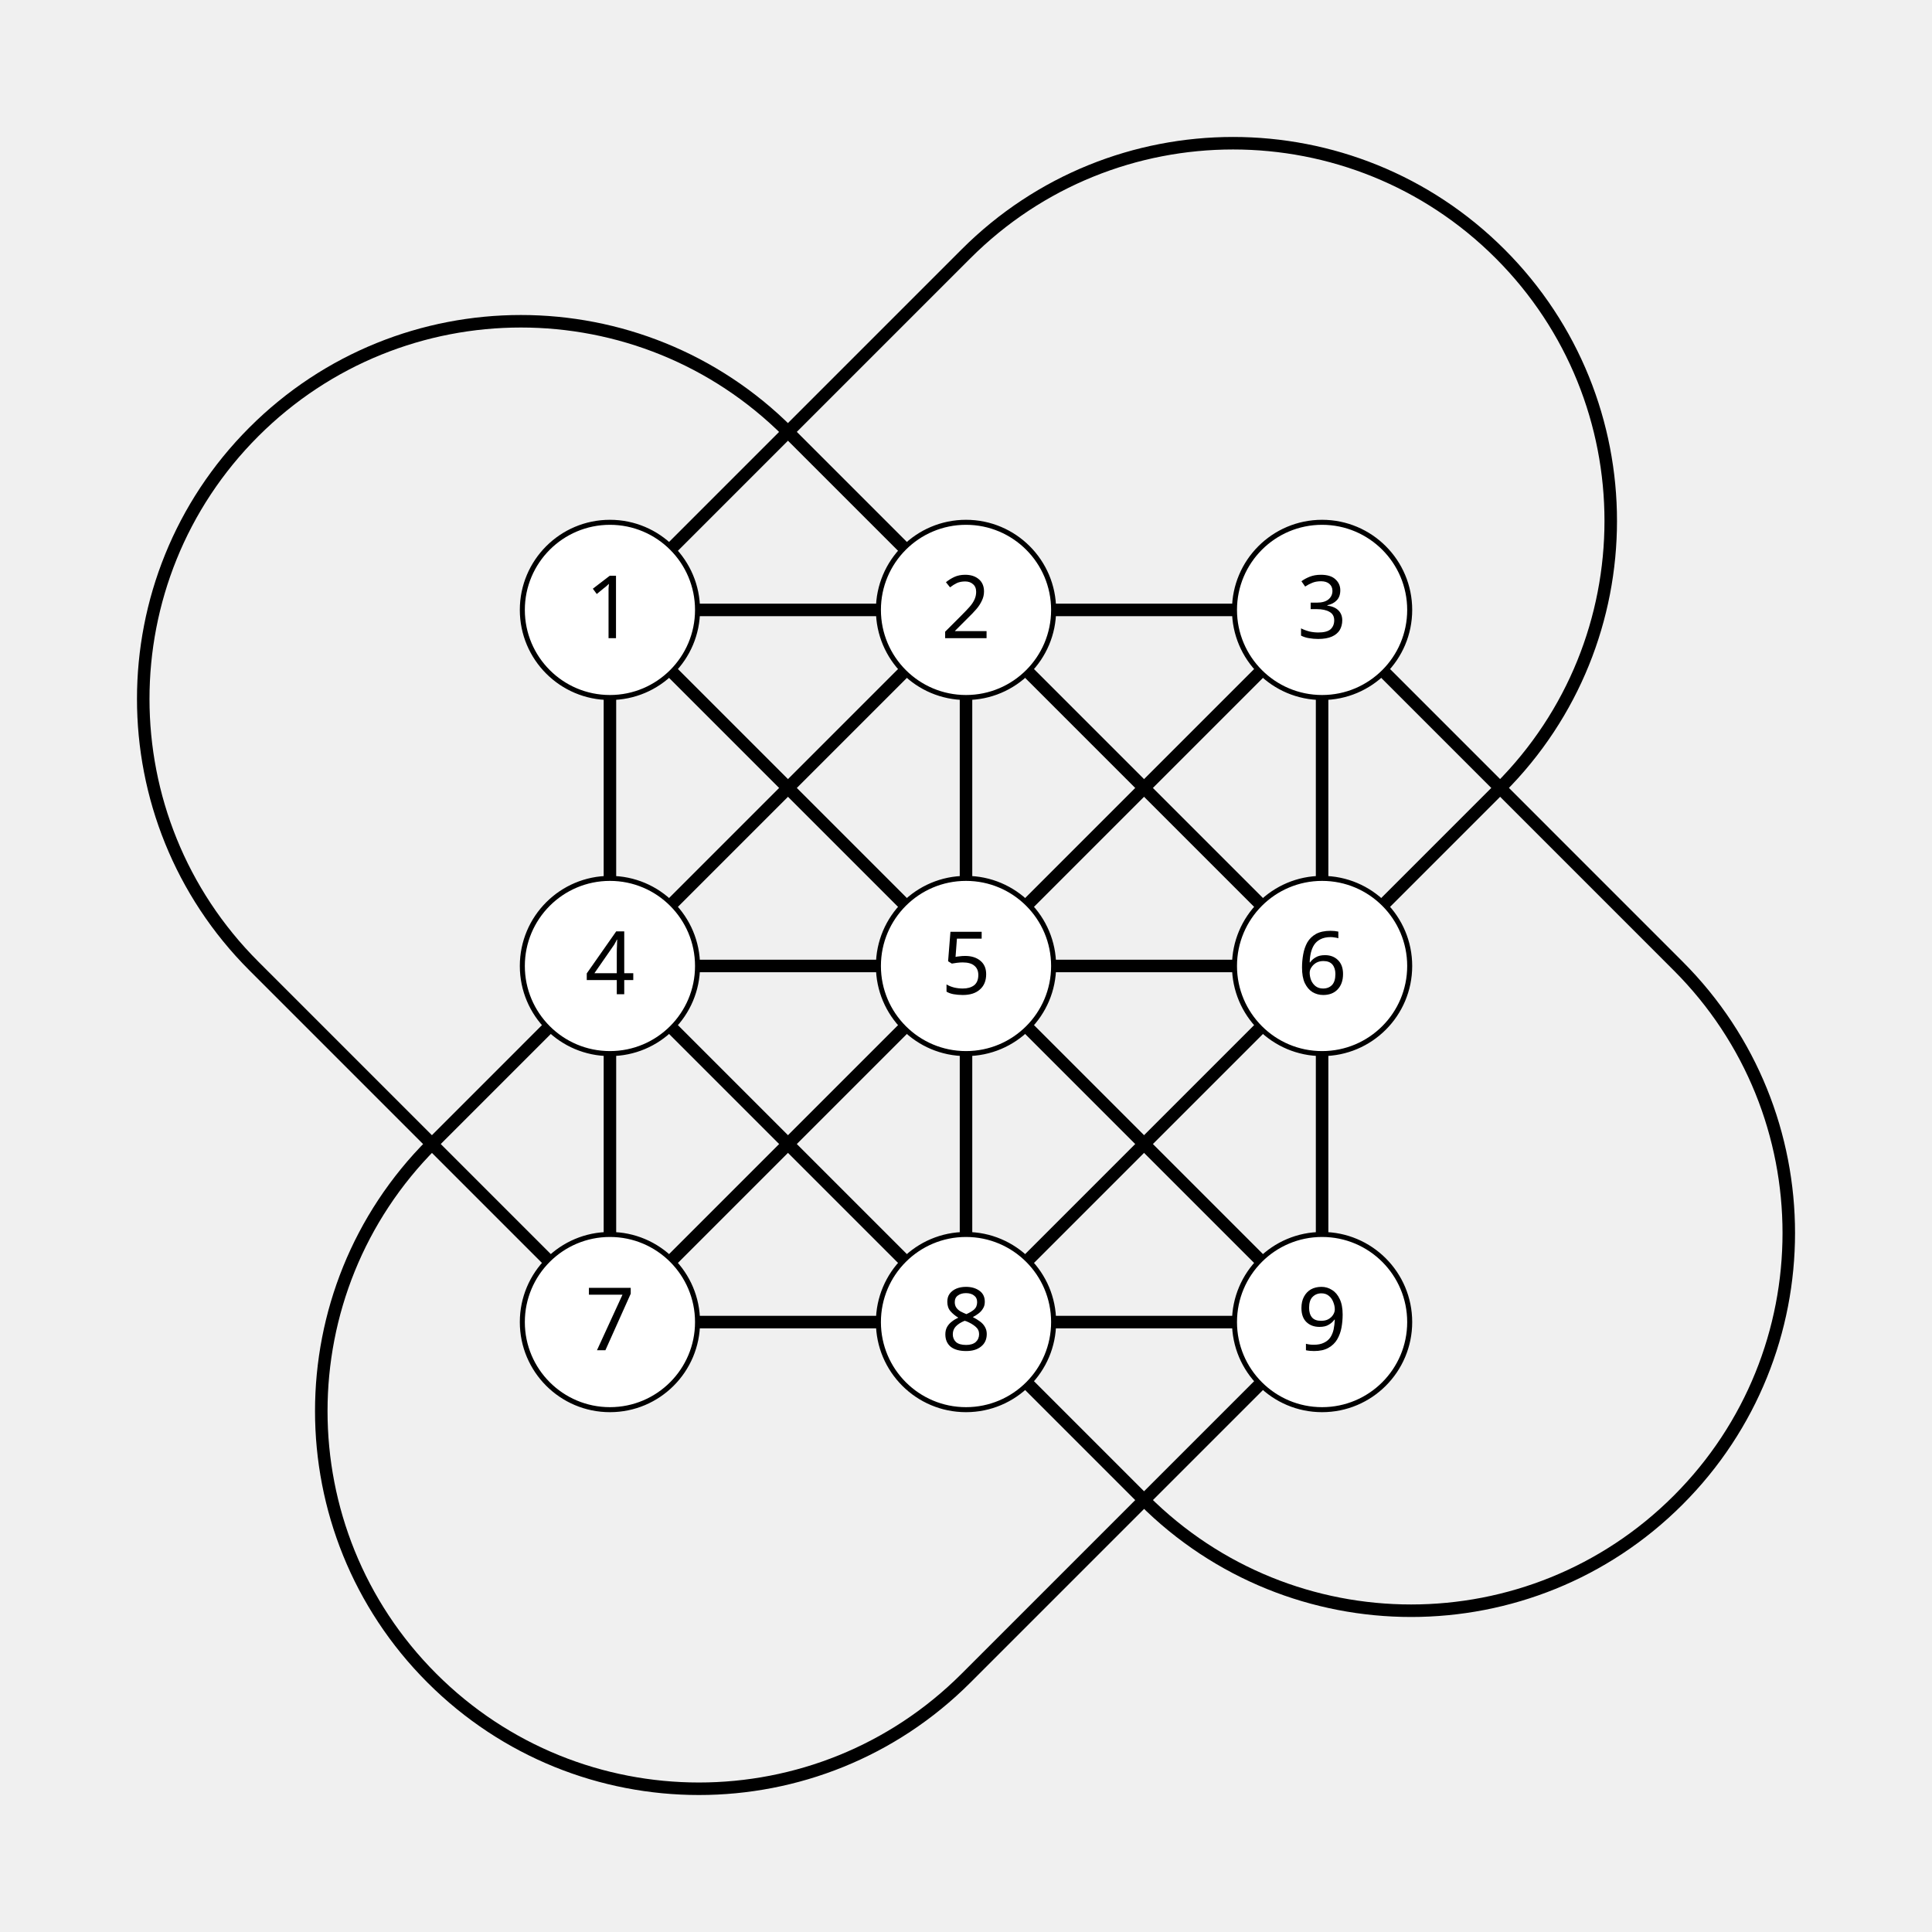
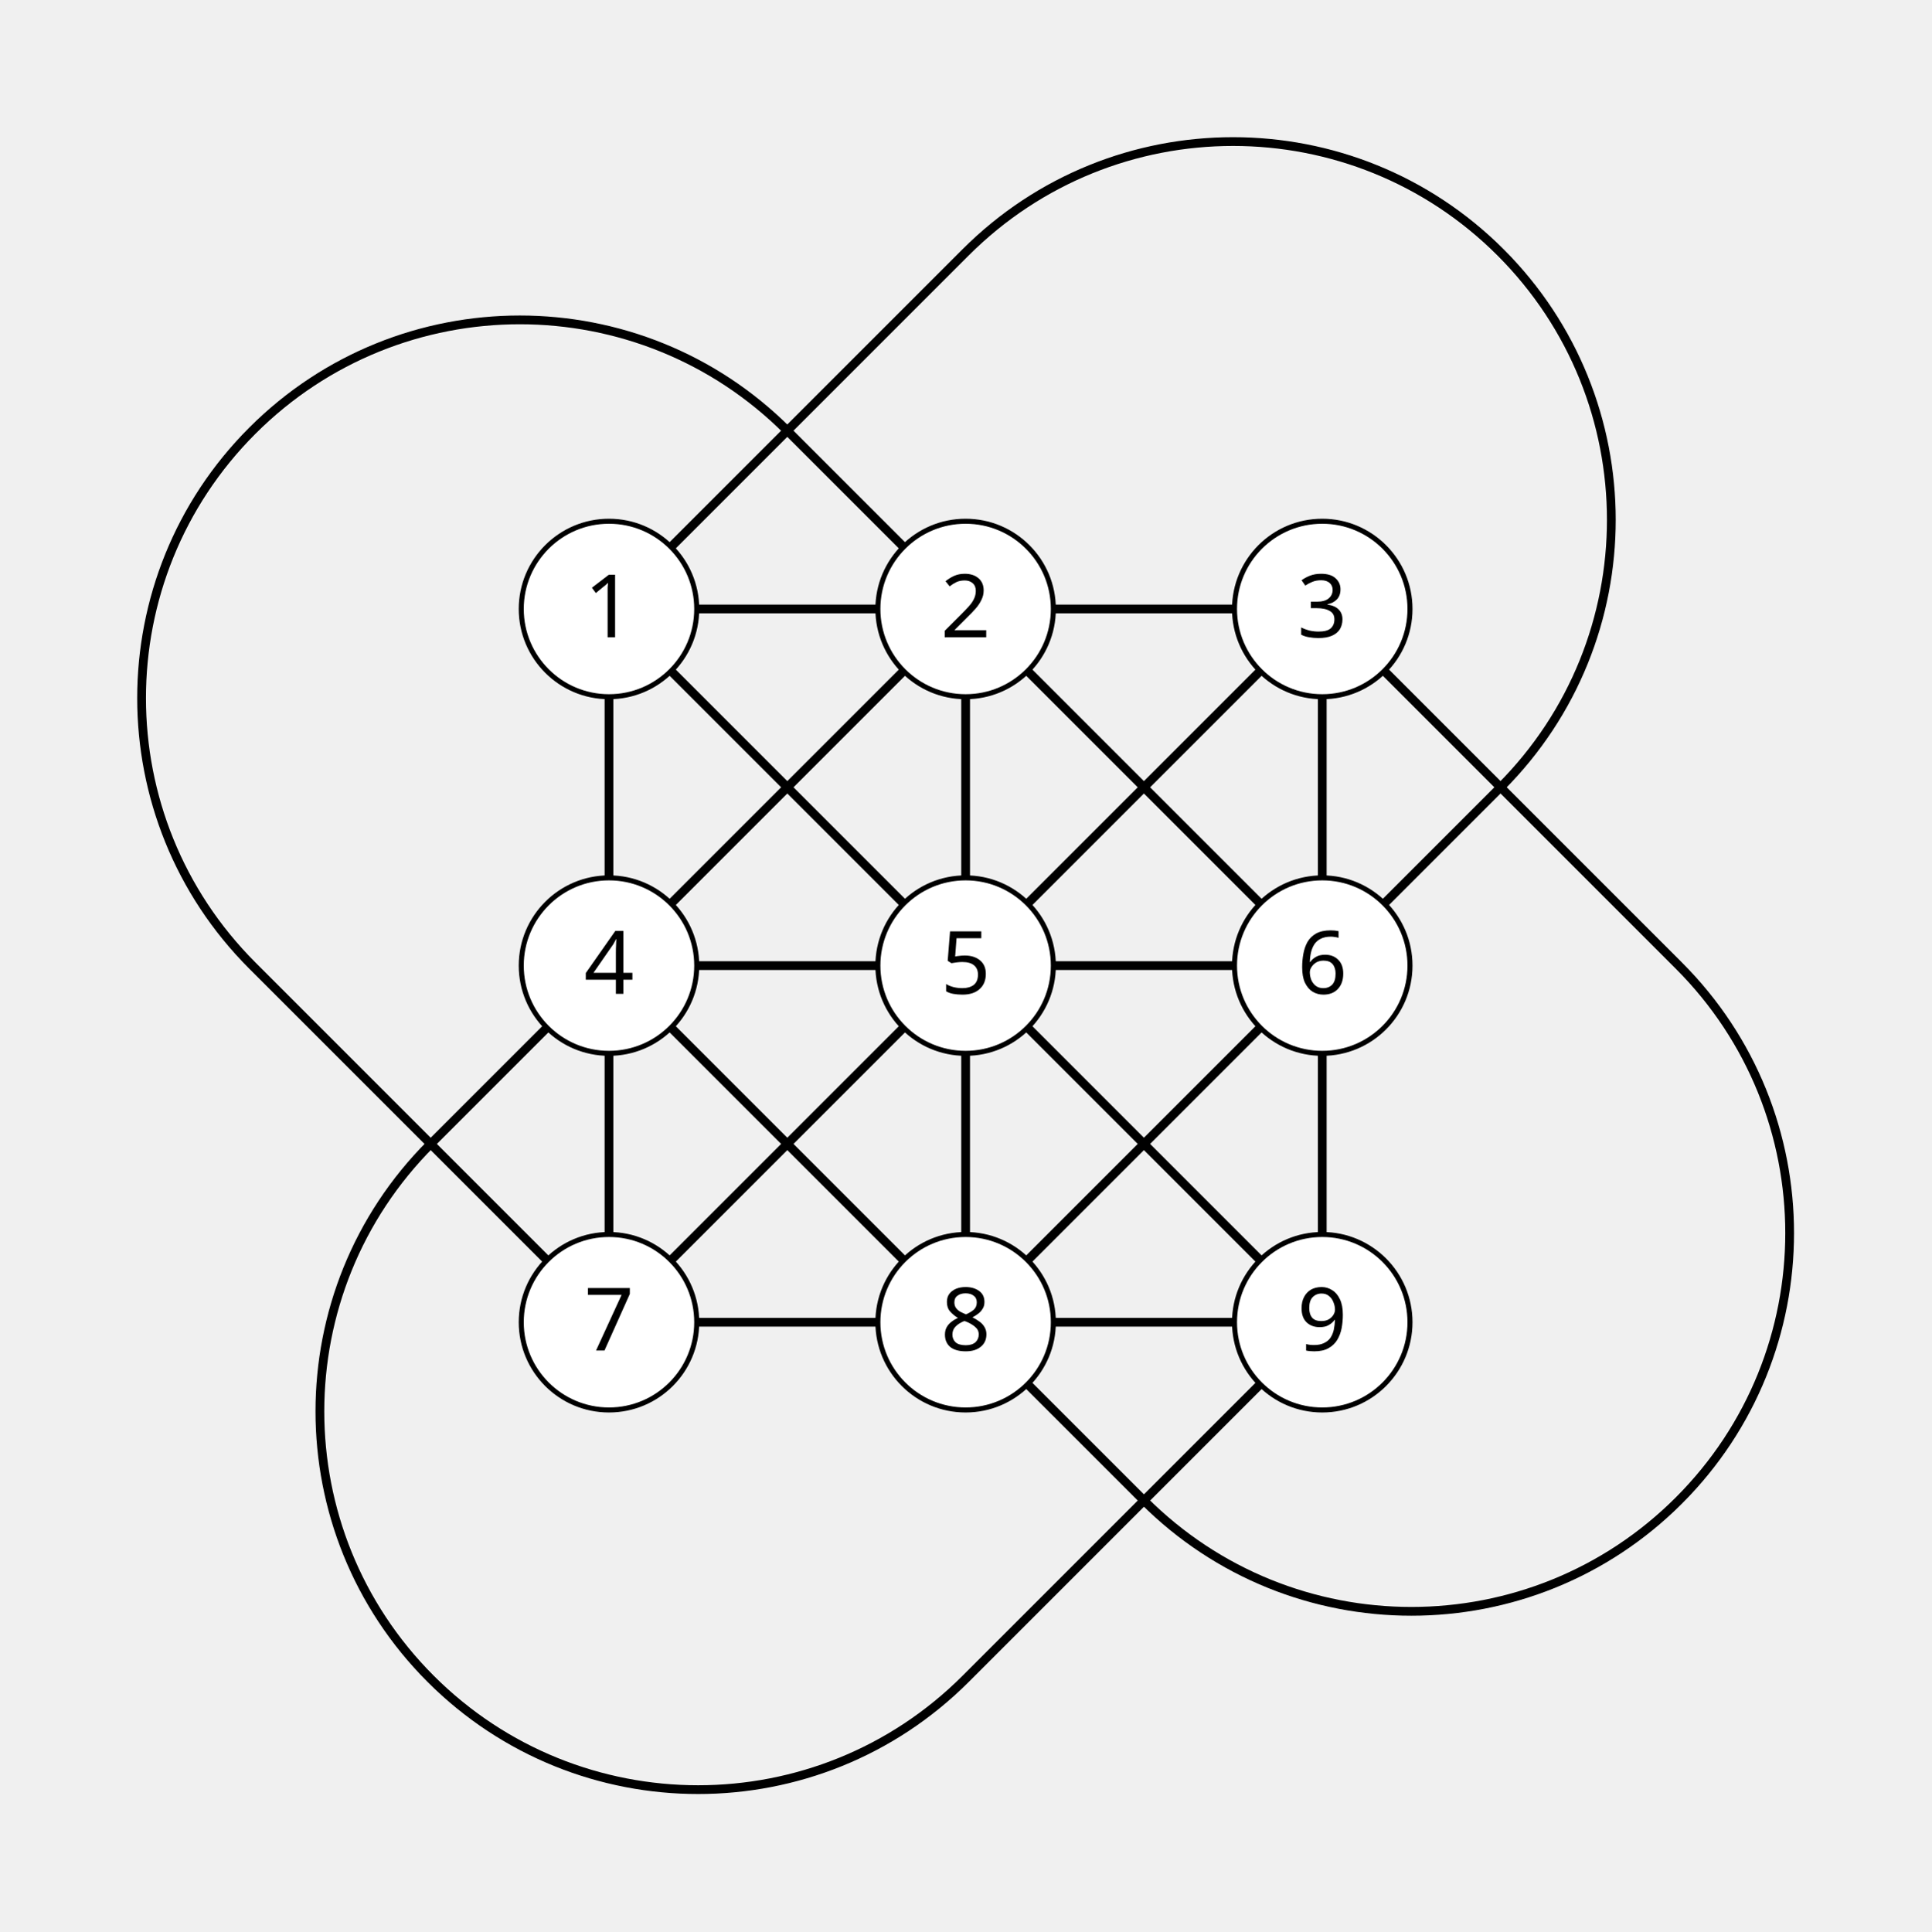
- <svg xmlns="http://www.w3.org/2000/svg" version="1.1" width="153.804" height="153.804" viewBox="0 0 153.804 153.804">
-   <path transform="matrix(1,0,0,-1,48.556,105.248)" stroke-width=".996" stroke-linecap="round" stroke-miterlimit="10" stroke-linejoin="miter" fill="none" stroke="#000000" d="M0 56.694H56.694" />
-   <path transform="matrix(1,0,0,-1,48.556,105.248)" stroke-width=".996" stroke-linecap="round" stroke-miterlimit="10" stroke-linejoin="miter" fill="none" stroke="#000000" d="M0 28.347H56.694" />
-   <path transform="matrix(1,0,0,-1,48.556,105.248)" stroke-width=".996" stroke-linecap="round" stroke-miterlimit="10" stroke-linejoin="miter" fill="none" stroke="#000000" d="M0 0H56.694" />
-   <path transform="matrix(1,0,0,-1,48.556,105.248)" stroke-width=".996" stroke-linecap="round" stroke-miterlimit="10" stroke-linejoin="miter" fill="none" stroke="#000000" d="M0 56.694V0" />
-   <path transform="matrix(1,0,0,-1,48.556,105.248)" stroke-width=".996" stroke-linecap="round" stroke-miterlimit="10" stroke-linejoin="miter" fill="none" stroke="#000000" d="M28.347 56.694V0" />
-   <path transform="matrix(1,0,0,-1,48.556,105.248)" stroke-width=".996" stroke-linecap="round" stroke-miterlimit="10" stroke-linejoin="miter" fill="none" stroke="#000000" d="M56.694 56.694V0" />
-   <path transform="matrix(1,0,0,-1,48.556,105.248)" stroke-width=".996" stroke-linecap="round" stroke-miterlimit="10" stroke-linejoin="miter" fill="none" stroke="#000000" d="M0 56.694 56.694 0" />
-   <path transform="matrix(1,0,0,-1,48.556,105.248)" stroke-width=".996" stroke-linecap="round" stroke-miterlimit="10" stroke-linejoin="miter" fill="none" stroke="#000000" d="M0 28.347 42.52-14.173C54.262-25.915 73.299-25.915 85.04-14.173 96.782-2.432 96.782 16.605 85.04 28.347L56.694 56.694" />
-   <path transform="matrix(1,0,0,-1,48.556,105.248)" stroke-width=".996" stroke-linecap="round" stroke-miterlimit="10" stroke-linejoin="miter" fill="none" stroke="#000000" d="M56.694 28.347 14.173 70.867C2.432 82.608-16.605 82.608-28.347 70.867-40.088 59.126-40.088 40.088-28.347 28.347L0 0" />
-   <path transform="matrix(1,0,0,-1,48.556,105.248)" stroke-width=".996" stroke-linecap="round" stroke-miterlimit="10" stroke-linejoin="miter" fill="none" stroke="#000000" d="M56.694 56.694 28.347 28.347 0 0" />
-   <path transform="matrix(1,0,0,-1,48.556,105.248)" stroke-width=".996" stroke-linecap="round" stroke-miterlimit="10" stroke-linejoin="miter" fill="none" stroke="#000000" d="M28.347 0 70.867 42.52C82.608 54.262 82.608 73.299 70.867 85.04 59.126 96.782 40.088 96.782 28.347 85.04L0 56.694" />
-   <path transform="matrix(1,0,0,-1,48.556,105.248)" stroke-width=".996" stroke-linecap="round" stroke-miterlimit="10" stroke-linejoin="miter" fill="none" stroke="#000000" d="M28.347 56.694-14.173 14.173C-25.915 2.432-25.915-16.605-14.173-28.347-2.432-40.088 16.605-40.088 28.347-28.347L56.694 0" />
-   <path transform="matrix(1,0,0,-1,48.556,105.248)" d="M6.974 56.694C6.974 60.545 3.852 63.668 0 63.668-3.852 63.668-6.974 60.545-6.974 56.694-6.974 52.842-3.852 49.72 0 49.72 3.852 49.72 6.974 52.842 6.974 56.694ZM0 56.694" fill="#ffffff" />
-   <path transform="matrix(1,0,0,-1,48.556,105.248)" stroke-width=".399" stroke-linecap="butt" stroke-miterlimit="10" stroke-linejoin="miter" fill="none" stroke="#000000" d="M6.974 56.694C6.974 60.545 3.852 63.668 0 63.668-3.852 63.668-6.974 60.545-6.974 56.694-6.974 52.842-3.852 49.72 0 49.72 3.852 49.72 6.974 52.842 6.974 56.694ZM0 56.694" />
-   <text xml:space="preserve" transform="matrix(1 0 -0 1 0 153.804)" font-size="6.974" font-family="Computer Modern">
-     <tspan y="-103.001" x="46.57">1</tspan>
+ <svg xmlns="http://www.w3.org/2000/svg" version="1.1" width="153.505" height="153.505" viewBox="0 0 153.505 153.505">
+   <path transform="matrix(1,0,0,-1,48.406,105.099)" stroke-width=".697" stroke-linecap="round" stroke-miterlimit="10" stroke-linejoin="miter" fill="none" stroke="#000000" d="M0 56.694H56.694" />
+   <path transform="matrix(1,0,0,-1,48.406,105.099)" stroke-width=".697" stroke-linecap="round" stroke-miterlimit="10" stroke-linejoin="miter" fill="none" stroke="#000000" d="M0 28.347H56.694" />
+   <path transform="matrix(1,0,0,-1,48.406,105.099)" stroke-width=".697" stroke-linecap="round" stroke-miterlimit="10" stroke-linejoin="miter" fill="none" stroke="#000000" d="M0 0H56.694" />
+   <path transform="matrix(1,0,0,-1,48.406,105.099)" stroke-width=".697" stroke-linecap="round" stroke-miterlimit="10" stroke-linejoin="miter" fill="none" stroke="#000000" d="M0 56.694V0" />
+   <path transform="matrix(1,0,0,-1,48.406,105.099)" stroke-width=".697" stroke-linecap="round" stroke-miterlimit="10" stroke-linejoin="miter" fill="none" stroke="#000000" d="M28.347 56.694V0" />
+   <path transform="matrix(1,0,0,-1,48.406,105.099)" stroke-width=".697" stroke-linecap="round" stroke-miterlimit="10" stroke-linejoin="miter" fill="none" stroke="#000000" d="M56.694 56.694V0" />
+   <path transform="matrix(1,0,0,-1,48.406,105.099)" stroke-width=".697" stroke-linecap="round" stroke-miterlimit="10" stroke-linejoin="miter" fill="none" stroke="#000000" d="M0 56.694 56.694 0" />
+   <path transform="matrix(1,0,0,-1,48.406,105.099)" stroke-width=".697" stroke-linecap="round" stroke-miterlimit="10" stroke-linejoin="miter" fill="none" stroke="#000000" d="M0 28.347 42.52-14.173C54.262-25.915 73.299-25.915 85.04-14.173 96.782-2.432 96.782 16.605 85.04 28.347L56.694 56.694" />
+   <path transform="matrix(1,0,0,-1,48.406,105.099)" stroke-width=".697" stroke-linecap="round" stroke-miterlimit="10" stroke-linejoin="miter" fill="none" stroke="#000000" d="M56.694 28.347 14.173 70.867C2.432 82.608-16.605 82.608-28.347 70.867-40.088 59.126-40.088 40.088-28.347 28.347L0 0" />
+   <path transform="matrix(1,0,0,-1,48.406,105.099)" stroke-width=".697" stroke-linecap="round" stroke-miterlimit="10" stroke-linejoin="miter" fill="none" stroke="#000000" d="M56.694 56.694 28.347 28.347 0 0" />
+   <path transform="matrix(1,0,0,-1,48.406,105.099)" stroke-width=".697" stroke-linecap="round" stroke-miterlimit="10" stroke-linejoin="miter" fill="none" stroke="#000000" d="M28.347 0 70.867 42.52C82.608 54.262 82.608 73.299 70.867 85.04 59.126 96.782 40.088 96.782 28.347 85.04L0 56.694" />
+   <path transform="matrix(1,0,0,-1,48.406,105.099)" stroke-width=".697" stroke-linecap="round" stroke-miterlimit="10" stroke-linejoin="miter" fill="none" stroke="#000000" d="M28.347 56.694-14.173 14.173C-25.915 2.432-25.915-16.605-14.173-28.347-2.432-40.088 16.605-40.088 28.347-28.347L56.694 0" />
+   <path transform="matrix(1,0,0,-1,48.406,105.099)" d="M6.974 56.694C6.974 60.545 3.852 63.668 0 63.668-3.852 63.668-6.974 60.545-6.974 56.694-6.974 52.842-3.852 49.72 0 49.72 3.852 49.72 6.974 52.842 6.974 56.694ZM0 56.694" fill="#ffffff" />
+   <path transform="matrix(1,0,0,-1,48.406,105.099)" stroke-width=".399" stroke-linecap="butt" stroke-miterlimit="10" stroke-linejoin="miter" fill="none" stroke="#000000" d="M6.974 56.694C6.974 60.545 3.852 63.668 0 63.668-3.852 63.668-6.974 60.545-6.974 56.694-6.974 52.842-3.852 49.72 0 49.72 3.852 49.72 6.974 52.842 6.974 56.694ZM0 56.694" />
+   <text xml:space="preserve" transform="matrix(1 0 -0 1 -.000003814697 153.505)" font-size="6.974" font-family="Computer Modern">
+     <tspan y="-102.852" x="46.421">1</tspan>
  </text>
-   <path transform="matrix(1,0,0,-1,48.556,105.248)" d="M35.321 56.694C35.321 60.545 32.198 63.668 28.347 63.668 24.495 63.668 21.373 60.545 21.373 56.694 21.373 52.842 24.495 49.72 28.347 49.72 32.198 49.72 35.321 52.842 35.321 56.694ZM28.347 56.694" fill="#ffffff" />
-   <path transform="matrix(1,0,0,-1,48.556,105.248)" stroke-width=".399" stroke-linecap="butt" stroke-miterlimit="10" stroke-linejoin="miter" fill="none" stroke="#000000" d="M35.321 56.694C35.321 60.545 32.198 63.668 28.347 63.668 24.495 63.668 21.373 60.545 21.373 56.694 21.373 52.842 24.495 49.72 28.347 49.72 32.198 49.72 35.321 52.842 35.321 56.694ZM28.347 56.694" />
-   <text xml:space="preserve" transform="matrix(1 0 -0 1 0 153.804)" font-size="6.974" font-family="Computer Modern">
-     <tspan y="-103.001" x="74.916">2</tspan>
+   <path transform="matrix(1,0,0,-1,48.406,105.099)" d="M35.321 56.694C35.321 60.545 32.198 63.668 28.347 63.668 24.495 63.668 21.373 60.545 21.373 56.694 21.373 52.842 24.495 49.72 28.347 49.72 32.198 49.72 35.321 52.842 35.321 56.694ZM28.347 56.694" fill="#ffffff" />
+   <path transform="matrix(1,0,0,-1,48.406,105.099)" stroke-width=".399" stroke-linecap="butt" stroke-miterlimit="10" stroke-linejoin="miter" fill="none" stroke="#000000" d="M35.321 56.694C35.321 60.545 32.198 63.668 28.347 63.668 24.495 63.668 21.373 60.545 21.373 56.694 21.373 52.842 24.495 49.72 28.347 49.72 32.198 49.72 35.321 52.842 35.321 56.694ZM28.347 56.694" />
+   <text xml:space="preserve" transform="matrix(1 0 -0 1 0 153.505)" font-size="6.974" font-family="Computer Modern">
+     <tspan y="-102.852" x="74.767">2</tspan>
  </text>
-   <path transform="matrix(1,0,0,-1,48.556,105.248)" d="M63.668 56.694C63.668 60.545 60.545 63.668 56.694 63.668 52.842 63.668 49.72 60.545 49.72 56.694 49.72 52.842 52.842 49.72 56.694 49.72 60.545 49.72 63.668 52.842 63.668 56.694ZM56.694 56.694" fill="#ffffff" />
-   <path transform="matrix(1,0,0,-1,48.556,105.248)" stroke-width=".399" stroke-linecap="butt" stroke-miterlimit="10" stroke-linejoin="miter" fill="none" stroke="#000000" d="M63.668 56.694C63.668 60.545 60.545 63.668 56.694 63.668 52.842 63.668 49.72 60.545 49.72 56.694 49.72 52.842 52.842 49.72 56.694 49.72 60.545 49.72 63.668 52.842 63.668 56.694ZM56.694 56.694" />
-   <text xml:space="preserve" transform="matrix(1 0 -0 1 0 153.804)" font-size="6.974" font-family="Computer Modern">
-     <tspan y="-103.001" x="103.263">3</tspan>
+   <path transform="matrix(1,0,0,-1,48.406,105.099)" d="M63.668 56.694C63.668 60.545 60.545 63.668 56.694 63.668 52.842 63.668 49.72 60.545 49.72 56.694 49.72 52.842 52.842 49.72 56.694 49.72 60.545 49.72 63.668 52.842 63.668 56.694ZM56.694 56.694" fill="#ffffff" />
+   <path transform="matrix(1,0,0,-1,48.406,105.099)" stroke-width=".399" stroke-linecap="butt" stroke-miterlimit="10" stroke-linejoin="miter" fill="none" stroke="#000000" d="M63.668 56.694C63.668 60.545 60.545 63.668 56.694 63.668 52.842 63.668 49.72 60.545 49.72 56.694 49.72 52.842 52.842 49.72 56.694 49.72 60.545 49.72 63.668 52.842 63.668 56.694ZM56.694 56.694" />
+   <text xml:space="preserve" transform="matrix(1 0 -0 1 0 153.505)" font-size="6.974" font-family="Computer Modern">
+     <tspan y="-102.852" x="103.113">3</tspan>
  </text>
-   <path transform="matrix(1,0,0,-1,48.556,105.248)" d="M6.974 28.347C6.974 32.198 3.852 35.321 0 35.321-3.852 35.321-6.974 32.198-6.974 28.347-6.974 24.495-3.852 21.373 0 21.373 3.852 21.373 6.974 24.495 6.974 28.347ZM0 28.347" fill="#ffffff" />
-   <path transform="matrix(1,0,0,-1,48.556,105.248)" stroke-width=".399" stroke-linecap="butt" stroke-miterlimit="10" stroke-linejoin="miter" fill="none" stroke="#000000" d="M6.974 28.347C6.974 32.198 3.852 35.321 0 35.321-3.852 35.321-6.974 32.198-6.974 28.347-6.974 24.495-3.852 21.373 0 21.373 3.852 21.373 6.974 24.495 6.974 28.347ZM0 28.347" />
-   <text xml:space="preserve" transform="matrix(1 0 -0 1 0 153.804)" font-size="6.974" font-family="Computer Modern">
-     <tspan y="-74.655" x="46.57">4</tspan>
+   <path transform="matrix(1,0,0,-1,48.406,105.099)" d="M6.974 28.347C6.974 32.198 3.852 35.321 0 35.321-3.852 35.321-6.974 32.198-6.974 28.347-6.974 24.495-3.852 21.373 0 21.373 3.852 21.373 6.974 24.495 6.974 28.347ZM0 28.347" fill="#ffffff" />
+   <path transform="matrix(1,0,0,-1,48.406,105.099)" stroke-width=".399" stroke-linecap="butt" stroke-miterlimit="10" stroke-linejoin="miter" fill="none" stroke="#000000" d="M6.974 28.347C6.974 32.198 3.852 35.321 0 35.321-3.852 35.321-6.974 32.198-6.974 28.347-6.974 24.495-3.852 21.373 0 21.373 3.852 21.373 6.974 24.495 6.974 28.347ZM0 28.347" />
+   <text xml:space="preserve" transform="matrix(1 0 -0 1 -.000003814697 153.505)" font-size="6.974" font-family="Computer Modern">
+     <tspan y="-74.506" x="46.421">4</tspan>
  </text>
-   <path transform="matrix(1,0,0,-1,48.556,105.248)" d="M35.321 28.347C35.321 32.198 32.198 35.321 28.347 35.321 24.495 35.321 21.373 32.198 21.373 28.347 21.373 24.495 24.495 21.373 28.347 21.373 32.198 21.373 35.321 24.495 35.321 28.347ZM28.347 28.347" fill="#ffffff" />
-   <path transform="matrix(1,0,0,-1,48.556,105.248)" stroke-width=".399" stroke-linecap="butt" stroke-miterlimit="10" stroke-linejoin="miter" fill="none" stroke="#000000" d="M35.321 28.347C35.321 32.198 32.198 35.321 28.347 35.321 24.495 35.321 21.373 32.198 21.373 28.347 21.373 24.495 24.495 21.373 28.347 21.373 32.198 21.373 35.321 24.495 35.321 28.347ZM28.347 28.347" />
-   <text xml:space="preserve" transform="matrix(1 0 -0 1 0 153.804)" font-size="6.974" font-family="Computer Modern">
-     <tspan y="-74.655" x="74.916">5</tspan>
+   <path transform="matrix(1,0,0,-1,48.406,105.099)" d="M35.321 28.347C35.321 32.198 32.198 35.321 28.347 35.321 24.495 35.321 21.373 32.198 21.373 28.347 21.373 24.495 24.495 21.373 28.347 21.373 32.198 21.373 35.321 24.495 35.321 28.347ZM28.347 28.347" fill="#ffffff" />
+   <path transform="matrix(1,0,0,-1,48.406,105.099)" stroke-width=".399" stroke-linecap="butt" stroke-miterlimit="10" stroke-linejoin="miter" fill="none" stroke="#000000" d="M35.321 28.347C35.321 32.198 32.198 35.321 28.347 35.321 24.495 35.321 21.373 32.198 21.373 28.347 21.373 24.495 24.495 21.373 28.347 21.373 32.198 21.373 35.321 24.495 35.321 28.347ZM28.347 28.347" />
+   <text xml:space="preserve" transform="matrix(1 0 -0 1 0 153.505)" font-size="6.974" font-family="Computer Modern">
+     <tspan y="-74.506" x="74.767">5</tspan>
  </text>
-   <path transform="matrix(1,0,0,-1,48.556,105.248)" d="M63.668 28.347C63.668 32.198 60.545 35.321 56.694 35.321 52.842 35.321 49.72 32.198 49.72 28.347 49.72 24.495 52.842 21.373 56.694 21.373 60.545 21.373 63.668 24.495 63.668 28.347ZM56.694 28.347" fill="#ffffff" />
-   <path transform="matrix(1,0,0,-1,48.556,105.248)" stroke-width=".399" stroke-linecap="butt" stroke-miterlimit="10" stroke-linejoin="miter" fill="none" stroke="#000000" d="M63.668 28.347C63.668 32.198 60.545 35.321 56.694 35.321 52.842 35.321 49.72 32.198 49.72 28.347 49.72 24.495 52.842 21.373 56.694 21.373 60.545 21.373 63.668 24.495 63.668 28.347ZM56.694 28.347" />
-   <text xml:space="preserve" transform="matrix(1 0 -0 1 0 153.804)" font-size="6.974" font-family="Computer Modern">
-     <tspan y="-74.655" x="103.263">6</tspan>
+   <path transform="matrix(1,0,0,-1,48.406,105.099)" d="M63.668 28.347C63.668 32.198 60.545 35.321 56.694 35.321 52.842 35.321 49.72 32.198 49.72 28.347 49.72 24.495 52.842 21.373 56.694 21.373 60.545 21.373 63.668 24.495 63.668 28.347ZM56.694 28.347" fill="#ffffff" />
+   <path transform="matrix(1,0,0,-1,48.406,105.099)" stroke-width=".399" stroke-linecap="butt" stroke-miterlimit="10" stroke-linejoin="miter" fill="none" stroke="#000000" d="M63.668 28.347C63.668 32.198 60.545 35.321 56.694 35.321 52.842 35.321 49.72 32.198 49.72 28.347 49.72 24.495 52.842 21.373 56.694 21.373 60.545 21.373 63.668 24.495 63.668 28.347ZM56.694 28.347" />
+   <text xml:space="preserve" transform="matrix(1 0 -0 1 0 153.505)" font-size="6.974" font-family="Computer Modern">
+     <tspan y="-74.506" x="103.113">6</tspan>
  </text>
-   <path transform="matrix(1,0,0,-1,48.556,105.248)" d="M6.974 0C6.974 3.852 3.852 6.974 0 6.974-3.852 6.974-6.974 3.852-6.974 0-6.974-3.852-3.852-6.974 0-6.974 3.852-6.974 6.974-3.852 6.974 0ZM0 0" fill="#ffffff" />
-   <path transform="matrix(1,0,0,-1,48.556,105.248)" stroke-width=".399" stroke-linecap="butt" stroke-miterlimit="10" stroke-linejoin="miter" fill="none" stroke="#000000" d="M6.974 0C6.974 3.852 3.852 6.974 0 6.974-3.852 6.974-6.974 3.852-6.974 0-6.974-3.852-3.852-6.974 0-6.974 3.852-6.974 6.974-3.852 6.974 0ZM0 0" />
-   <text xml:space="preserve" transform="matrix(1 0 -0 1 0 153.804)" font-size="6.974" font-family="Computer Modern">
-     <tspan y="-46.309" x="46.57">7</tspan>
+   <path transform="matrix(1,0,0,-1,48.406,105.099)" d="M6.974 0C6.974 3.852 3.852 6.974 0 6.974-3.852 6.974-6.974 3.852-6.974 0-6.974-3.852-3.852-6.974 0-6.974 3.852-6.974 6.974-3.852 6.974 0ZM0 0" fill="#ffffff" />
+   <path transform="matrix(1,0,0,-1,48.406,105.099)" stroke-width=".399" stroke-linecap="butt" stroke-miterlimit="10" stroke-linejoin="miter" fill="none" stroke="#000000" d="M6.974 0C6.974 3.852 3.852 6.974 0 6.974-3.852 6.974-6.974 3.852-6.974 0-6.974-3.852-3.852-6.974 0-6.974 3.852-6.974 6.974-3.852 6.974 0ZM0 0" />
+   <text xml:space="preserve" transform="matrix(1 0 -0 1 -.000003814697 153.505)" font-size="6.974" font-family="Computer Modern">
+     <tspan y="-46.159" x="46.421">7</tspan>
  </text>
-   <path transform="matrix(1,0,0,-1,48.556,105.248)" d="M35.321 0C35.321 3.852 32.198 6.974 28.347 6.974 24.495 6.974 21.373 3.852 21.373 0 21.373-3.852 24.495-6.974 28.347-6.974 32.198-6.974 35.321-3.852 35.321 0ZM28.347 0" fill="#ffffff" />
-   <path transform="matrix(1,0,0,-1,48.556,105.248)" stroke-width=".399" stroke-linecap="butt" stroke-miterlimit="10" stroke-linejoin="miter" fill="none" stroke="#000000" d="M35.321 0C35.321 3.852 32.198 6.974 28.347 6.974 24.495 6.974 21.373 3.852 21.373 0 21.373-3.852 24.495-6.974 28.347-6.974 32.198-6.974 35.321-3.852 35.321 0ZM28.347 0" />
-   <text xml:space="preserve" transform="matrix(1 0 -0 1 0 153.804)" font-size="6.974" font-family="Computer Modern">
-     <tspan y="-46.309" x="74.916">8</tspan>
+   <path transform="matrix(1,0,0,-1,48.406,105.099)" d="M35.321 0C35.321 3.852 32.198 6.974 28.347 6.974 24.495 6.974 21.373 3.852 21.373 0 21.373-3.852 24.495-6.974 28.347-6.974 32.198-6.974 35.321-3.852 35.321 0ZM28.347 0" fill="#ffffff" />
+   <path transform="matrix(1,0,0,-1,48.406,105.099)" stroke-width=".399" stroke-linecap="butt" stroke-miterlimit="10" stroke-linejoin="miter" fill="none" stroke="#000000" d="M35.321 0C35.321 3.852 32.198 6.974 28.347 6.974 24.495 6.974 21.373 3.852 21.373 0 21.373-3.852 24.495-6.974 28.347-6.974 32.198-6.974 35.321-3.852 35.321 0ZM28.347 0" />
+   <text xml:space="preserve" transform="matrix(1 0 -0 1 0 153.505)" font-size="6.974" font-family="Computer Modern">
+     <tspan y="-46.159" x="74.767">8</tspan>
  </text>
-   <path transform="matrix(1,0,0,-1,48.556,105.248)" d="M63.668 0C63.668 3.852 60.545 6.974 56.694 6.974 52.842 6.974 49.72 3.852 49.72 0 49.72-3.852 52.842-6.974 56.694-6.974 60.545-6.974 63.668-3.852 63.668 0ZM56.694 0" fill="#ffffff" />
-   <path transform="matrix(1,0,0,-1,48.556,105.248)" stroke-width=".399" stroke-linecap="butt" stroke-miterlimit="10" stroke-linejoin="miter" fill="none" stroke="#000000" d="M63.668 0C63.668 3.852 60.545 6.974 56.694 6.974 52.842 6.974 49.72 3.852 49.72 0 49.72-3.852 52.842-6.974 56.694-6.974 60.545-6.974 63.668-3.852 63.668 0ZM56.694 0" />
-   <text xml:space="preserve" transform="matrix(1 0 -0 1 0 153.804)" font-size="6.974" font-family="Computer Modern">
-     <tspan y="-46.309" x="103.263">9</tspan>
+   <path transform="matrix(1,0,0,-1,48.406,105.099)" d="M63.668 0C63.668 3.852 60.545 6.974 56.694 6.974 52.842 6.974 49.72 3.852 49.72 0 49.72-3.852 52.842-6.974 56.694-6.974 60.545-6.974 63.668-3.852 63.668 0ZM56.694 0" fill="#ffffff" />
+   <path transform="matrix(1,0,0,-1,48.406,105.099)" stroke-width=".399" stroke-linecap="butt" stroke-miterlimit="10" stroke-linejoin="miter" fill="none" stroke="#000000" d="M63.668 0C63.668 3.852 60.545 6.974 56.694 6.974 52.842 6.974 49.72 3.852 49.72 0 49.72-3.852 52.842-6.974 56.694-6.974 60.545-6.974 63.668-3.852 63.668 0ZM56.694 0" />
+   <text xml:space="preserve" transform="matrix(1 0 -0 1 0 153.505)" font-size="6.974" font-family="Computer Modern">
+     <tspan y="-46.159" x="103.113">9</tspan>
  </text>
</svg>
